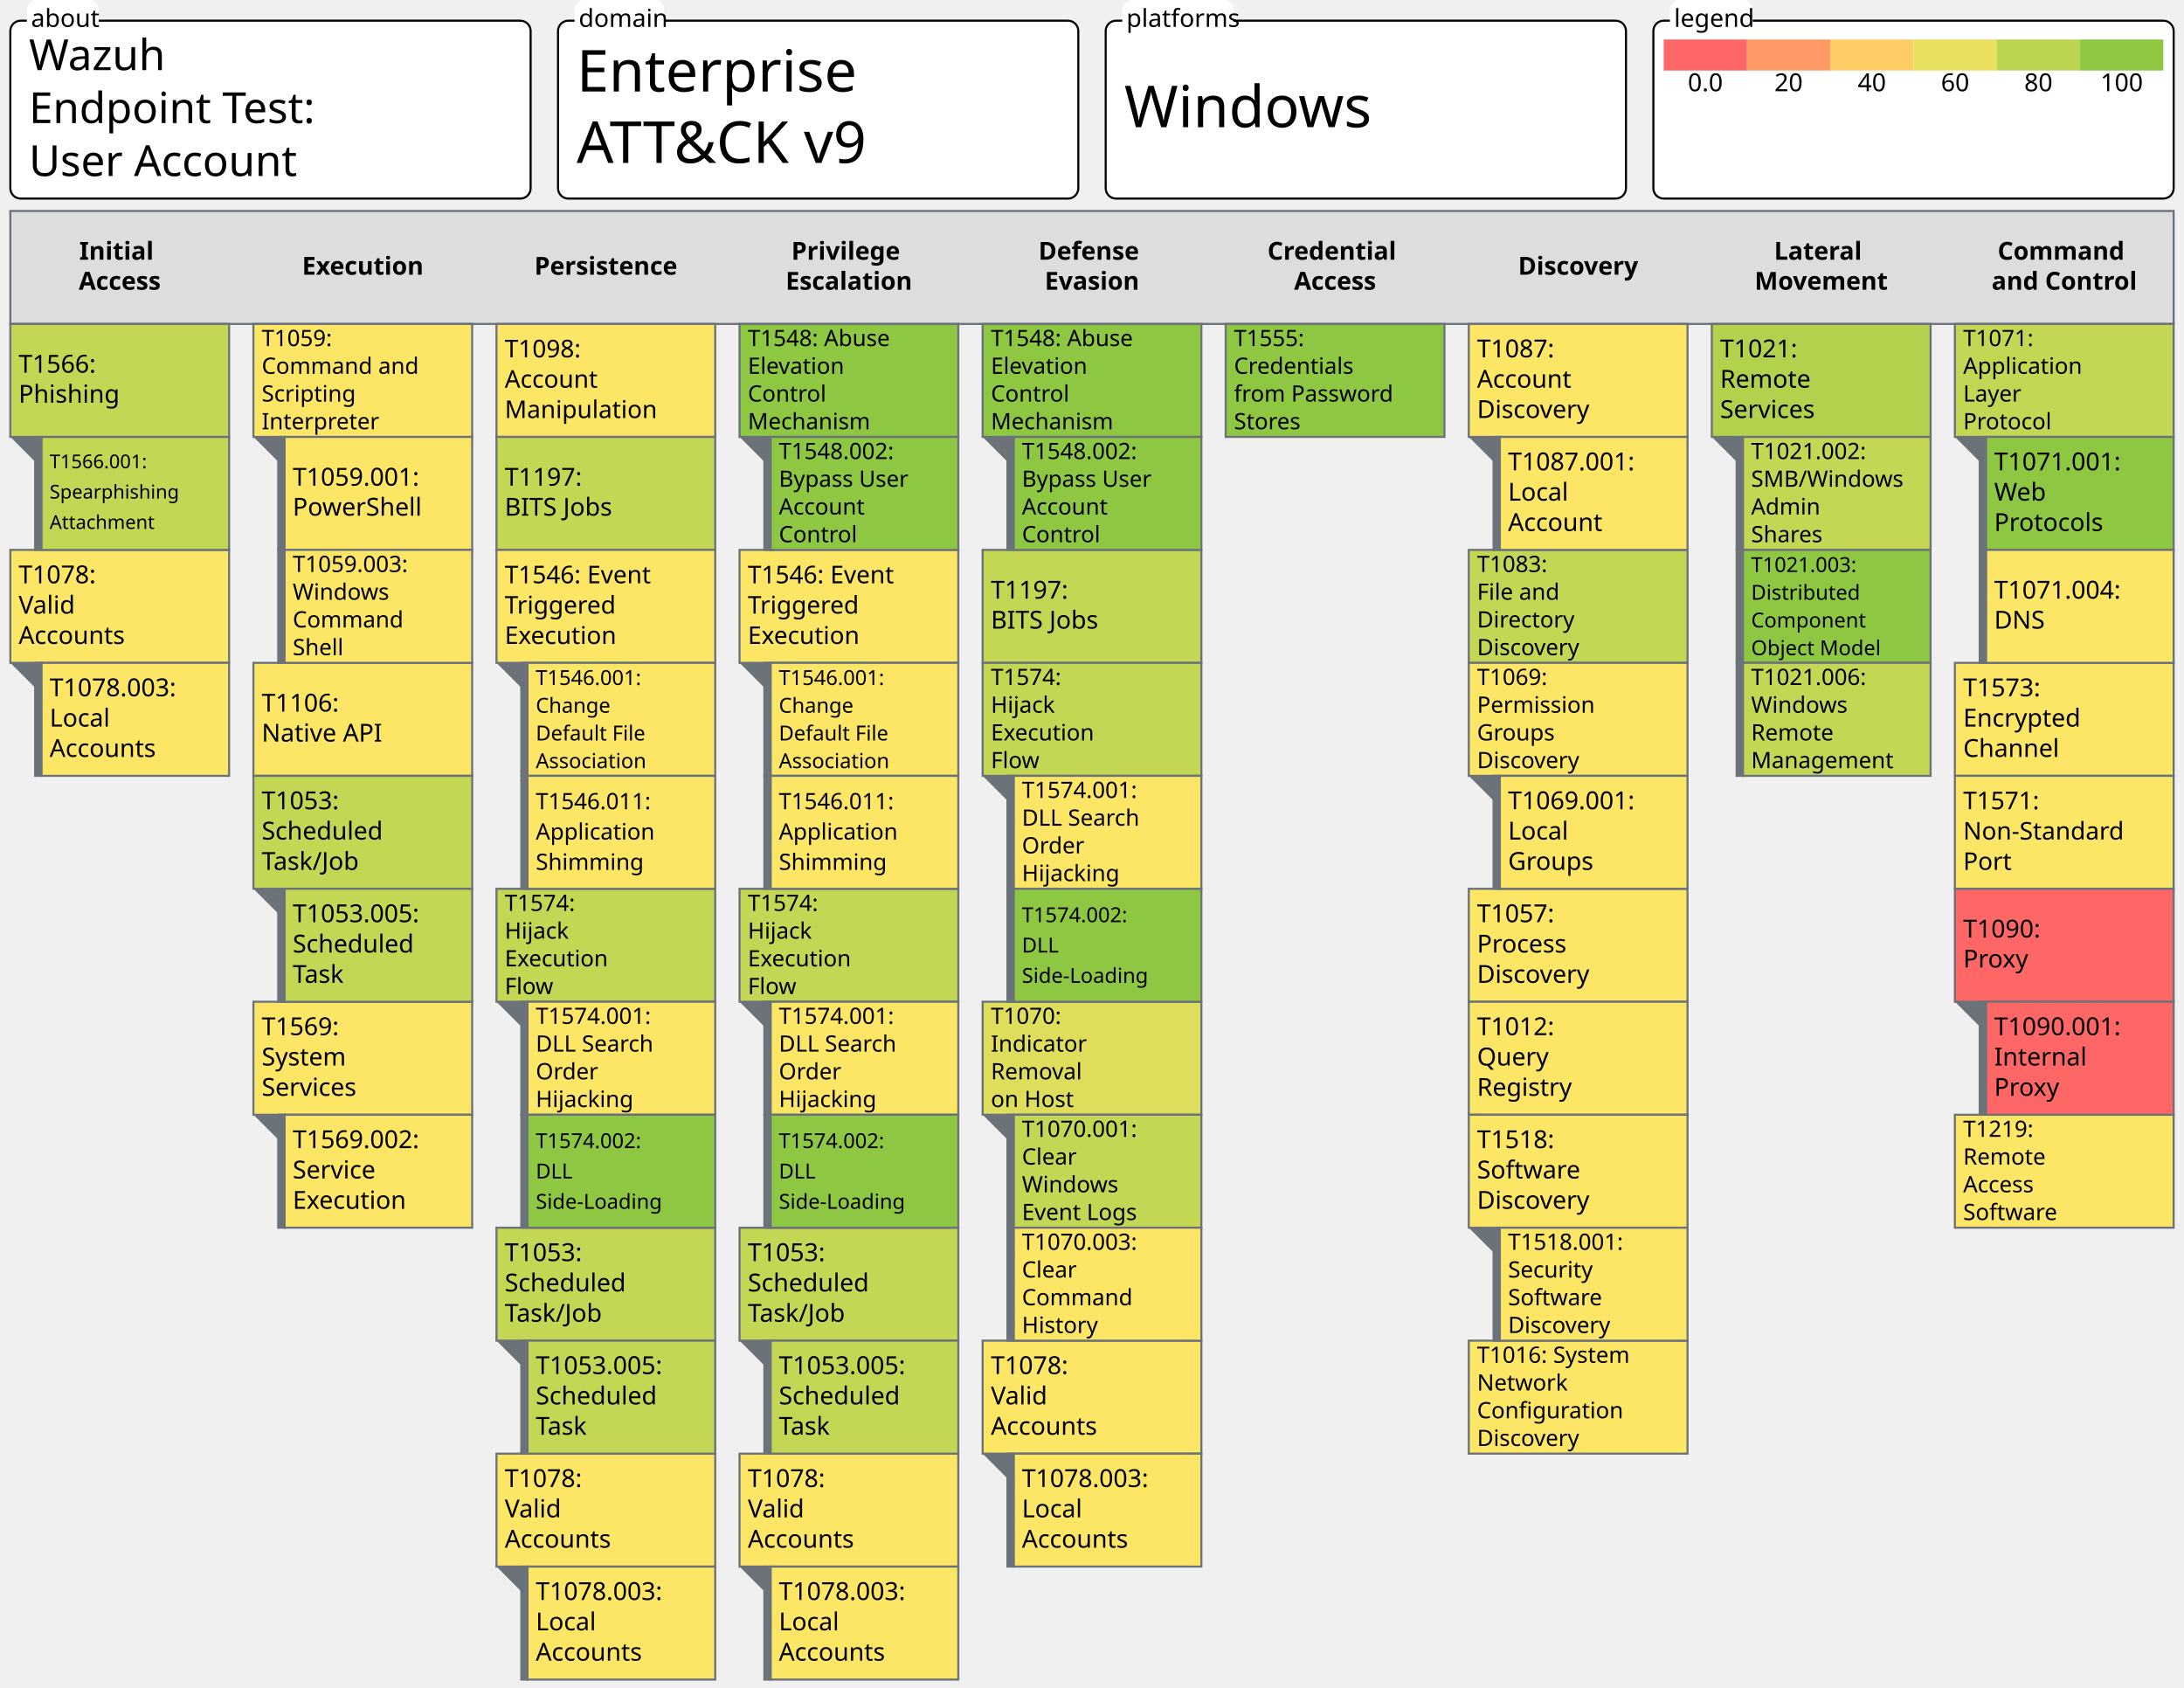
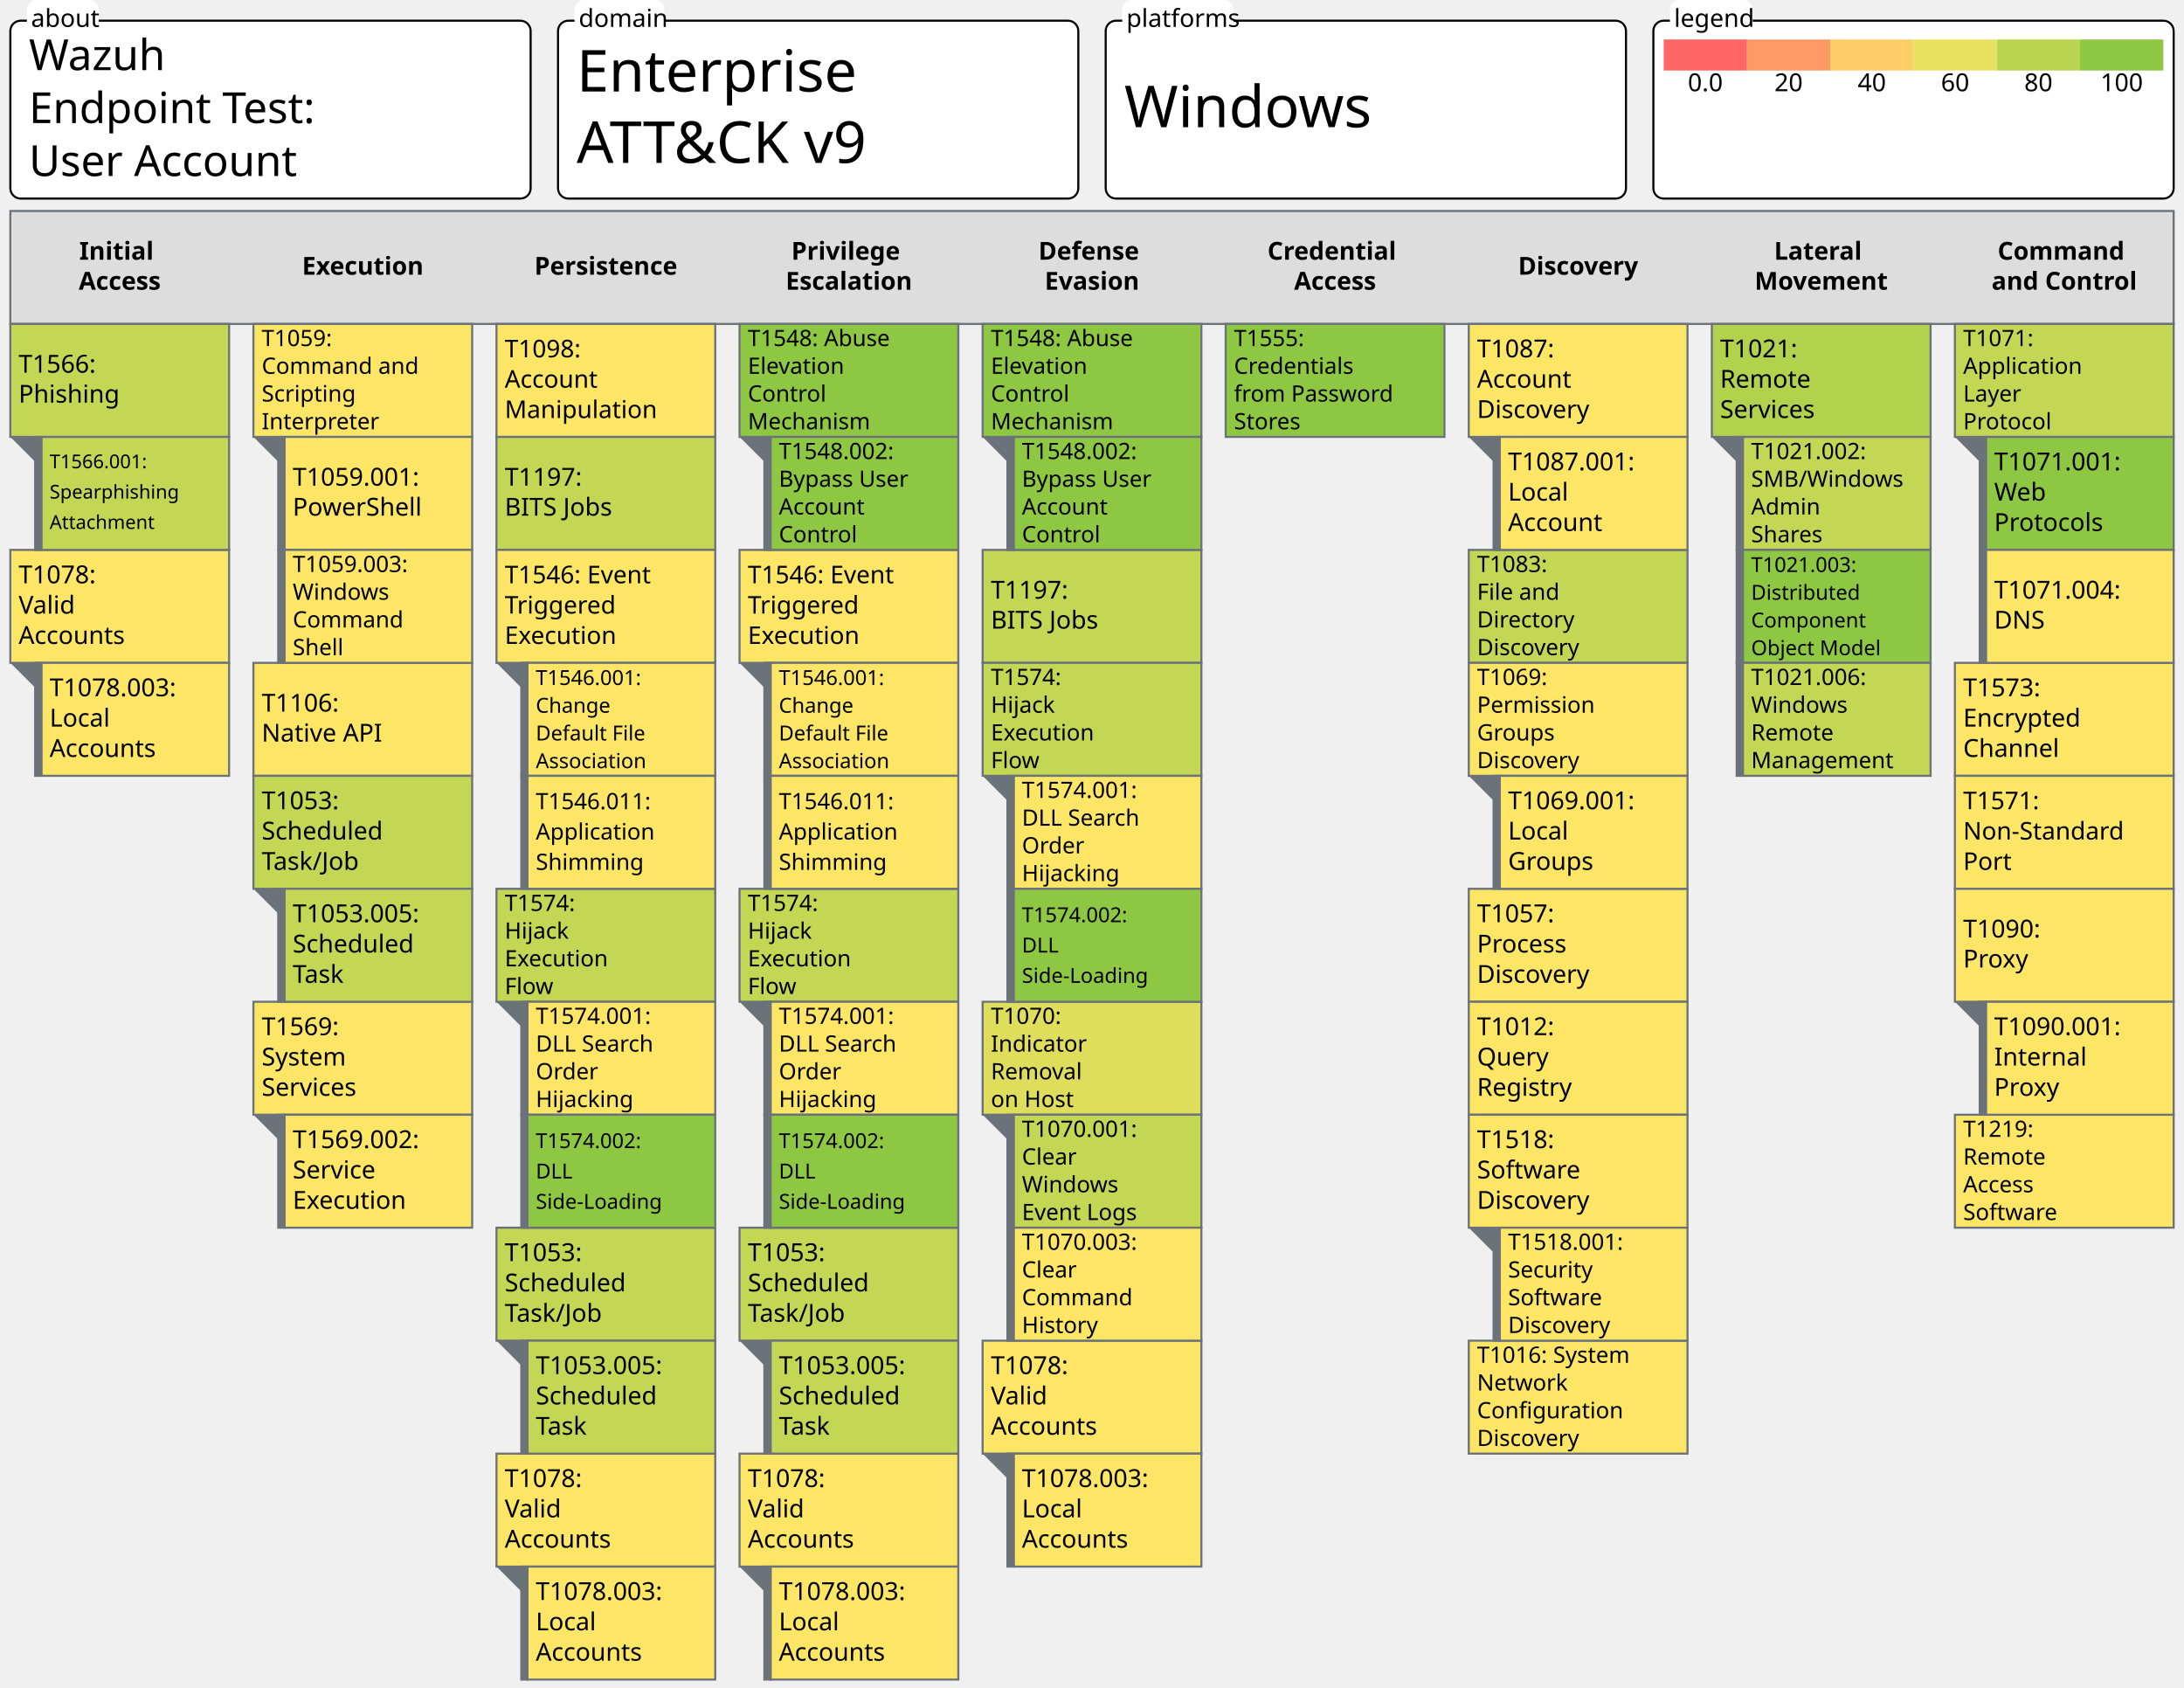
<svg xmlns="http://www.w3.org/2000/svg" width="1056" height="816" id="svgvm0">
  <g transform="translate(5,5)" style="font-family: sans-serif;">
    <g>
      <g transform="translate(0, 0)">
        <g transform="translate(0,5)">
          <rect class="header-box" width="251.57" height="86" stroke="black" fill="white" rx="5" />
          <rect class="label-cover" x="8" y="-10.203" width="34.703" height="17.609" fill="white" rx="5" />
          <text class="header-box-label" x="10" font-size="12" y="3">about</text>
          <g class="header-box-content" transform="translate(5, 0)">
            <g transform="translate(0, 4.095238)">
              <text font-size="20.749">
                <tspan x="4" y="19.802">Wazuh</tspan>
                <tspan x="4" y="45.405">Endpoint Test:</tspan>
                <tspan x="4" y="71.008">User Account</tspan>
              </text>
            </g>
          </g>
        </g>
      </g>
      <g transform="translate(264.8101, 0)">
        <g transform="translate(0,5)">
          <rect class="header-box" width="251.57" height="86" stroke="black" fill="white" rx="5" />
          <rect class="label-cover" x="8" y="-10.203" width="43.359" height="17.609" fill="white" rx="5" />
          <text class="header-box-label" x="10" font-size="12" y="3">domain</text>
          <g class="header-box-content" transform="translate(5, 0)">
            <g transform="translate(0, 4.095238)">
              <text font-size="28">
                <tspan x="4" y="30.155">Enterprise</tspan>
                <tspan x="4" y="64.655">ATT&amp;CK v9</tspan>
              </text>
            </g>
          </g>
        </g>
      </g>
      <g transform="translate(529.6203, 0)">
        <g transform="translate(0,5)">
          <rect class="header-box" width="251.57" height="86" stroke="black" fill="white" rx="5" />
          <rect class="label-cover" x="8" y="-10.203" width="53.75" height="17.609" fill="white" rx="5" />
          <text class="header-box-label" x="10" font-size="12" y="3">platforms</text>
          <g class="header-box-content" transform="translate(5, 0)">
            <g transform="translate(0, 4.095238)">
              <text font-size="28">
                <tspan x="4" y="47.405">Windows</tspan>
              </text>
            </g>
          </g>
        </g>
      </g>
      <g transform="translate(794.4304, 0)">
        <g transform="translate(0,5)">
          <rect class="header-box" width="251.57" height="86" stroke="black" fill="white" rx="5" />
          <rect class="label-cover" x="8" y="-10.203" width="40.047" height="17.609" fill="white" rx="5" />
          <text class="header-box-label" x="10" font-size="12" y="3">legend</text>
          <g class="header-box-content" transform="translate(5, 0)">
            <g transform="translate(0, 4.095238)">
              <g transform="translate(0, 5)">
                <g class="legendCells">
                  <g class="cell" transform="translate(0,0)">
                    <rect class="swatch" height="15" width="40.262" style="fill: rgb(255, 102, 102);" />
                    <text class="label" transform="translate(20.1308,&#10;          25)" style="text-anchor: middle;">0.0</text>
                  </g>
                  <g class="cell" transform="translate(40.2616,0)">
                    <rect class="swatch" height="15" width="40.262" style="fill: rgb(255, 154, 102);" />
                    <text class="label" transform="translate(20.1308,&#10;          25)" style="text-anchor: middle;">20</text>
                  </g>
                  <g class="cell" transform="translate(80.52321,0)">
                    <rect class="swatch" height="15" width="40.262" style="fill: rgb(255, 205, 102);" />
                    <text class="label" transform="translate(20.1308,&#10;          25)" style="text-anchor: middle;">40</text>
                  </g>
                  <g class="cell" transform="translate(120.7848,0)">
                    <rect class="swatch" height="15" width="40.262" style="fill: rgb(232, 225, 95);" />
                    <text class="label" transform="translate(20.1308,&#10;          25)" style="text-anchor: middle;">60</text>
                  </g>
                  <g class="cell" transform="translate(161.0464,0)">
                    <rect class="swatch" height="15" width="40.262" style="fill: rgb(187, 212, 81);" />
                    <text class="label" transform="translate(20.1308,&#10;          25)" style="text-anchor: middle;">80</text>
                  </g>
                  <g class="cell" transform="translate(201.308,0)">
                    <rect class="swatch" height="15" width="40.262" style="fill: rgb(142, 200, 67);" />
                    <text class="label" transform="translate(20.1308,&#10;          25)" style="text-anchor: middle;">100</text>
                  </g>
                </g>
              </g>
            </g>
          </g>
        </g>
      </g>
    </g>
    <g transform="translate(0,97)">
      <rect class="tactic-header-background" width="1046" height="54.615" fill="#dddddd" stroke="#6B7279" />
      <g>
        <g class="tactic initial-access" transform="translate(0, 0)">
          <g class="techniques">
            <g class="technique T1566" transform="translate(0, 54.61538)">
              <rect class="cell" height="54.615" width="105.775" fill="rgb(196, 215, 84)" stroke="#6B7279" />
              <polygon class="sidebar" transform="translate(0, 54.61538)" points="0,0 12,0 12,12" fill="#6B7279" visibility="visible" />
              <text font-size="12" fill="black">
                <tspan x="4" y="23.558">T1566:</tspan>
                <tspan x="4" y="38.058">Phishing</tspan>
              </text>
            </g>
            <g class="technique T1078" transform="translate(0, 163.8462)">
              <rect class="cell" height="54.615" width="105.775" fill="rgb(253, 230, 101)" stroke="#6B7279" />
              <polygon class="sidebar" transform="translate(0, 54.61538)" points="0,0 12,0 12,12" fill="#6B7279" visibility="visible" />
              <text font-size="12" fill="black">
                <tspan x="4" y="16.141">T1078:</tspan>
                <tspan x="4" y="30.808">Valid</tspan>
                <tspan x="4" y="45.474">Accounts</tspan>
              </text>
            </g>
          </g>
          <g class="subtechniques">
            <g class="subtechnique T1566.001" transform="translate(15, 109.2308)">
              <rect class="cell" height="54.615" width="90.775" fill="rgb(196, 215, 84)" stroke="#6B7279" />
              <rect class="cell" height="54.615" width="3" transform="translate(-3, 0)" fill="#6B7279" stroke="#6B7279" />
              <text font-size="9.233" fill="black">
                <tspan x="4" y="15.141">T1566.001:</tspan>
                <tspan x="4" y="29.808">Spearphishing</tspan>
                <tspan x="4" y="44.474">Attachment</tspan>
              </text>
            </g>
            <g class="subtechnique T1078.003" transform="translate(15, 218.4615)">
              <rect class="cell" height="54.615" width="90.775" fill="rgb(253, 230, 101)" stroke="#6B7279" />
              <rect class="cell" height="54.615" width="3" transform="translate(-3, 0)" fill="#6B7279" stroke="#6B7279" />
              <text font-size="12" fill="black">
                <tspan x="4" y="16.141">T1078.003:</tspan>
                <tspan x="4" y="30.808">Local</tspan>
                <tspan x="4" y="45.474">Accounts</tspan>
              </text>
            </g>
          </g>
          <g class="tactic-label">
            <text font-size="12" fill="black" font-weight="bold">
              <tspan text-anchor="middle" x="52.888" y="23.558">Initial</tspan>
              <tspan text-anchor="middle" x="52.888" y="38.058">Access</tspan>
            </text>
          </g>
        </g>
        <g class="tactic execution" transform="translate(117.5281, 0)">
          <g class="techniques">
            <g class="technique T1059" transform="translate(0, 54.61538)">
              <rect class="cell" height="54.615" width="105.775" fill="rgb(253, 230, 101)" stroke="#6B7279" />
              <polygon class="sidebar" transform="translate(0, 54.61538)" points="0,0 12,0 12,12" fill="#6B7279" visibility="visible" />
              <text font-size="10.923" fill="black">
                <tspan x="4" y="10.702">T1059:</tspan>
                <tspan x="4" y="24.106">Command and</tspan>
                <tspan x="4" y="37.51">Scripting</tspan>
                <tspan x="4" y="50.913">Interpreter</tspan>
              </text>
            </g>
            <g class="technique T1106" transform="translate(0, 218.4615)">
              <rect class="cell" height="54.615" width="105.775" fill="rgb(253, 230, 101)" stroke="#6B7279" />
              <polygon class="sidebar" transform="translate(0, 54.61538)" points="0,0 12,0 12,0" fill="#6B7279" visibility="hidden" />
              <text font-size="12" fill="black">
                <tspan x="4" y="23.558">T1106:</tspan>
                <tspan x="4" y="38.058">Native API</tspan>
              </text>
            </g>
            <g class="technique T1053" transform="translate(0, 273.0769)">
              <rect class="cell" height="54.615" width="105.775" fill="rgb(196, 215, 84)" stroke="#6B7279" />
              <polygon class="sidebar" transform="translate(0, 54.61538)" points="0,0 12,0 12,12" fill="#6B7279" visibility="visible" />
              <text font-size="12" fill="black">
                <tspan x="4" y="16.141">T1053:</tspan>
                <tspan x="4" y="30.808">Scheduled</tspan>
                <tspan x="4" y="45.474">Task/Job</tspan>
              </text>
            </g>
            <g class="technique T1569" transform="translate(0, 382.3077)">
              <rect class="cell" height="54.615" width="105.775" fill="rgb(253, 230, 101)" stroke="#6B7279" />
              <polygon class="sidebar" transform="translate(0, 54.61538)" points="0,0 12,0 12,12" fill="#6B7279" visibility="visible" />
              <text font-size="12" fill="black">
                <tspan x="4" y="16.141">T1569:</tspan>
                <tspan x="4" y="30.808">System</tspan>
                <tspan x="4" y="45.474">Services</tspan>
              </text>
            </g>
          </g>
          <g class="subtechniques">
            <g class="subtechnique T1059.001" transform="translate(15, 109.2308)">
              <rect class="cell" height="54.615" width="90.775" fill="rgb(253, 230, 101)" stroke="#6B7279" />
              <rect class="cell" height="54.615" width="3" transform="translate(-3, 0)" fill="#6B7279" stroke="#6B7279" />
              <text font-size="12" fill="black">
                <tspan x="4" y="23.558">T1059.001:</tspan>
                <tspan x="4" y="38.058">PowerShell</tspan>
              </text>
            </g>
            <g class="subtechnique T1059.003" transform="translate(15, 163.8462)">
              <rect class="cell" height="54.615" width="90.775" fill="rgb(253, 230, 101)" stroke="#6B7279" />
              <rect class="cell" height="54.615" width="3" transform="translate(-3, 0)" fill="#6B7279" stroke="#6B7279" />
              <text font-size="10.923" fill="black">
                <tspan x="4" y="10.702">T1059.003:</tspan>
                <tspan x="4" y="24.106">Windows</tspan>
                <tspan x="4" y="37.51">Command</tspan>
                <tspan x="4" y="50.913">Shell</tspan>
              </text>
            </g>
            <g class="subtechnique T1053.005" transform="translate(15, 327.6923)">
              <rect class="cell" height="54.615" width="90.775" fill="rgb(196, 215, 84)" stroke="#6B7279" />
              <rect class="cell" height="54.615" width="3" transform="translate(-3, 0)" fill="#6B7279" stroke="#6B7279" />
              <text font-size="12" fill="black">
                <tspan x="4" y="16.141">T1053.005:</tspan>
                <tspan x="4" y="30.808">Scheduled</tspan>
                <tspan x="4" y="45.474">Task</tspan>
              </text>
            </g>
            <g class="subtechnique T1569.002" transform="translate(15, 436.9231)">
              <rect class="cell" height="54.615" width="90.775" fill="rgb(253, 230, 101)" stroke="#6B7279" />
              <rect class="cell" height="54.615" width="3" transform="translate(-3, 0)" fill="#6B7279" stroke="#6B7279" />
              <text font-size="12" fill="black">
                <tspan x="4" y="16.141">T1569.002:</tspan>
                <tspan x="4" y="30.808">Service</tspan>
                <tspan x="4" y="45.474">Execution</tspan>
              </text>
            </g>
          </g>
          <g class="tactic-label">
            <text font-size="12" fill="black" font-weight="bold">
              <tspan text-anchor="middle" x="52.888" y="30.808">Execution</tspan>
            </text>
          </g>
        </g>
        <g class="tactic persistence" transform="translate(235.0562, 0)">
          <g class="techniques">
            <g class="technique T1098" transform="translate(0, 54.61538)">
              <rect class="cell" height="54.615" width="105.775" fill="rgb(253, 230, 101)" stroke="#6B7279" />
              <polygon class="sidebar" transform="translate(0, 54.61538)" points="0,0 12,0 12,0" fill="#6B7279" visibility="visible" />
              <text font-size="11.815" fill="black">
                <tspan x="4" y="16.141">T1098:</tspan>
                <tspan x="4" y="30.808">Account</tspan>
                <tspan x="4" y="45.474">Manipulation</tspan>
              </text>
            </g>
            <g class="technique T1197" transform="translate(0, 109.2308)">
              <rect class="cell" height="54.615" width="105.775" fill="rgb(196, 215, 84)" stroke="#6B7279" />
              <polygon class="sidebar" transform="translate(0, 54.61538)" points="0,0 12,0 12,0" fill="#6B7279" visibility="hidden" />
              <text font-size="12" fill="black">
                <tspan x="4" y="23.558">T1197:</tspan>
                <tspan x="4" y="38.058">BITS Jobs</tspan>
              </text>
            </g>
            <g class="technique T1546" transform="translate(0, 163.8462)">
              <rect class="cell" height="54.615" width="105.775" fill="rgb(253, 230, 101)" stroke="#6B7279" />
              <polygon class="sidebar" transform="translate(0, 54.61538)" points="0,0 12,0 12,12" fill="#6B7279" visibility="visible" />
              <text font-size="11.815" fill="black">
                <tspan x="4" y="16.141">T1546: Event</tspan>
                <tspan x="4" y="30.808">Triggered</tspan>
                <tspan x="4" y="45.474">Execution</tspan>
              </text>
            </g>
            <g class="technique T1574" transform="translate(0, 327.6923)">
              <rect class="cell" height="54.615" width="105.775" fill="rgb(196, 215, 84)" stroke="#6B7279" />
              <polygon class="sidebar" transform="translate(0, 54.61538)" points="0,0 12,0 12,12" fill="#6B7279" visibility="visible" />
              <text font-size="10.923" fill="black">
                <tspan x="4" y="10.702">T1574:</tspan>
                <tspan x="4" y="24.106">Hijack</tspan>
                <tspan x="4" y="37.51">Execution</tspan>
                <tspan x="4" y="50.913">Flow</tspan>
              </text>
            </g>
            <g class="technique T1053" transform="translate(0, 491.5385)">
              <rect class="cell" height="54.615" width="105.775" fill="rgb(196, 215, 84)" stroke="#6B7279" />
              <polygon class="sidebar" transform="translate(0, 54.61538)" points="0,0 12,0 12,12" fill="#6B7279" visibility="visible" />
              <text font-size="12" fill="black">
                <tspan x="4" y="16.141">T1053:</tspan>
                <tspan x="4" y="30.808">Scheduled</tspan>
                <tspan x="4" y="45.474">Task/Job</tspan>
              </text>
            </g>
            <g class="technique T1078" transform="translate(0, 600.7692)">
              <rect class="cell" height="54.615" width="105.775" fill="rgb(253, 230, 101)" stroke="#6B7279" />
              <polygon class="sidebar" transform="translate(0, 54.61538)" points="0,0 12,0 12,12" fill="#6B7279" visibility="visible" />
              <text font-size="12" fill="black">
                <tspan x="4" y="16.141">T1078:</tspan>
                <tspan x="4" y="30.808">Valid</tspan>
                <tspan x="4" y="45.474">Accounts</tspan>
              </text>
            </g>
          </g>
          <g class="subtechniques">
            <g class="subtechnique T1546.001" transform="translate(15, 218.4615)">
              <rect class="cell" height="54.615" width="90.775" fill="rgb(253, 230, 101)" stroke="#6B7279" />
              <rect class="cell" height="54.615" width="3" transform="translate(-3, 0)" fill="#6B7279" stroke="#6B7279" />
              <text font-size="10.002" fill="black">
                <tspan x="4" y="10.702">T1546.001:</tspan>
                <tspan x="4" y="24.106">Change</tspan>
                <tspan x="4" y="37.51">Default File</tspan>
                <tspan x="4" y="50.913">Association</tspan>
              </text>
            </g>
            <g class="subtechnique T1546.011" transform="translate(15, 273.0769)">
              <rect class="cell" height="54.615" width="90.775" fill="rgb(253, 230, 101)" stroke="#6B7279" />
              <rect class="cell" height="54.615" width="3" transform="translate(-3, 0)" fill="#6B7279" stroke="#6B7279" />
              <text font-size="10.911" fill="black">
                <tspan x="4" y="16.141">T1546.011:</tspan>
                <tspan x="4" y="30.808">Application</tspan>
                <tspan x="4" y="45.474">Shimming</tspan>
              </text>
            </g>
            <g class="subtechnique T1574.001" transform="translate(15, 382.3077)">
              <rect class="cell" height="54.615" width="90.775" fill="rgb(253, 230, 101)" stroke="#6B7279" />
              <rect class="cell" height="54.615" width="3" transform="translate(-3, 0)" fill="#6B7279" stroke="#6B7279" />
              <text font-size="10.923" fill="black">
                <tspan x="4" y="10.702">T1574.001:</tspan>
                <tspan x="4" y="24.106">DLL Search</tspan>
                <tspan x="4" y="37.51">Order</tspan>
                <tspan x="4" y="50.913">Hijacking</tspan>
              </text>
            </g>
            <g class="subtechnique T1574.002" transform="translate(15, 436.9231)">
              <rect class="cell" height="54.615" width="90.775" fill="#8ec843" stroke="#6B7279" />
              <rect class="cell" height="54.615" width="3" transform="translate(-3, 0)" fill="#6B7279" stroke="#6B7279" />
              <text font-size="10.002" fill="black">
                <tspan x="4" y="16.141">T1574.002:</tspan>
                <tspan x="4" y="30.808">DLL</tspan>
                <tspan x="4" y="45.474">Side-Loading</tspan>
              </text>
            </g>
            <g class="subtechnique T1053.005" transform="translate(15, 546.1538)">
              <rect class="cell" height="54.615" width="90.775" fill="rgb(196, 215, 84)" stroke="#6B7279" />
              <rect class="cell" height="54.615" width="3" transform="translate(-3, 0)" fill="#6B7279" stroke="#6B7279" />
              <text font-size="12" fill="black">
                <tspan x="4" y="16.141">T1053.005:</tspan>
                <tspan x="4" y="30.808">Scheduled</tspan>
                <tspan x="4" y="45.474">Task</tspan>
              </text>
            </g>
            <g class="subtechnique T1078.003" transform="translate(15, 655.3846)">
              <rect class="cell" height="54.615" width="90.775" fill="rgb(253, 230, 101)" stroke="#6B7279" />
              <rect class="cell" height="54.615" width="3" transform="translate(-3, 0)" fill="#6B7279" stroke="#6B7279" />
              <text font-size="12" fill="black">
                <tspan x="4" y="16.141">T1078.003:</tspan>
                <tspan x="4" y="30.808">Local</tspan>
                <tspan x="4" y="45.474">Accounts</tspan>
              </text>
            </g>
          </g>
          <g class="tactic-label">
            <text font-size="12" fill="black" font-weight="bold">
              <tspan text-anchor="middle" x="52.888" y="30.808">Persistence</tspan>
            </text>
          </g>
        </g>
        <g class="tactic privilege-escalation" transform="translate(352.5843, 0)">
          <g class="techniques">
            <g class="technique T1548" transform="translate(0, 54.61538)">
              <rect class="cell" height="54.615" width="105.775" fill="#8ec843" stroke="#6B7279" />
              <polygon class="sidebar" transform="translate(0, 54.61538)" points="0,0 12,0 12,12" fill="#6B7279" visibility="visible" />
              <text font-size="10.923" fill="black">
                <tspan x="4" y="10.702">T1548: Abuse</tspan>
                <tspan x="4" y="24.106">Elevation</tspan>
                <tspan x="4" y="37.51">Control</tspan>
                <tspan x="4" y="50.913">Mechanism</tspan>
              </text>
            </g>
            <g class="technique T1546" transform="translate(0, 163.8462)">
              <rect class="cell" height="54.615" width="105.775" fill="rgb(253, 230, 101)" stroke="#6B7279" />
              <polygon class="sidebar" transform="translate(0, 54.61538)" points="0,0 12,0 12,12" fill="#6B7279" visibility="visible" />
              <text font-size="11.815" fill="black">
                <tspan x="4" y="16.141">T1546: Event</tspan>
                <tspan x="4" y="30.808">Triggered</tspan>
                <tspan x="4" y="45.474">Execution</tspan>
              </text>
            </g>
            <g class="technique T1574" transform="translate(0, 327.6923)">
              <rect class="cell" height="54.615" width="105.775" fill="rgb(196, 215, 84)" stroke="#6B7279" />
              <polygon class="sidebar" transform="translate(0, 54.61538)" points="0,0 12,0 12,12" fill="#6B7279" visibility="visible" />
              <text font-size="10.923" fill="black">
                <tspan x="4" y="10.702">T1574:</tspan>
                <tspan x="4" y="24.106">Hijack</tspan>
                <tspan x="4" y="37.51">Execution</tspan>
                <tspan x="4" y="50.913">Flow</tspan>
              </text>
            </g>
            <g class="technique T1053" transform="translate(0, 491.5385)">
              <rect class="cell" height="54.615" width="105.775" fill="rgb(196, 215, 84)" stroke="#6B7279" />
              <polygon class="sidebar" transform="translate(0, 54.61538)" points="0,0 12,0 12,12" fill="#6B7279" visibility="visible" />
              <text font-size="12" fill="black">
                <tspan x="4" y="16.141">T1053:</tspan>
                <tspan x="4" y="30.808">Scheduled</tspan>
                <tspan x="4" y="45.474">Task/Job</tspan>
              </text>
            </g>
            <g class="technique T1078" transform="translate(0, 600.7692)">
              <rect class="cell" height="54.615" width="105.775" fill="rgb(253, 230, 101)" stroke="#6B7279" />
              <polygon class="sidebar" transform="translate(0, 54.61538)" points="0,0 12,0 12,12" fill="#6B7279" visibility="visible" />
              <text font-size="12" fill="black">
                <tspan x="4" y="16.141">T1078:</tspan>
                <tspan x="4" y="30.808">Valid</tspan>
                <tspan x="4" y="45.474">Accounts</tspan>
              </text>
            </g>
          </g>
          <g class="subtechniques">
            <g class="subtechnique T1548.002" transform="translate(15, 109.2308)">
              <rect class="cell" height="54.615" width="90.775" fill="#8ec843" stroke="#6B7279" />
              <rect class="cell" height="54.615" width="3" transform="translate(-3, 0)" fill="#6B7279" stroke="#6B7279" />
              <text font-size="10.911" fill="black">
                <tspan x="4" y="10.702">T1548.002:</tspan>
                <tspan x="4" y="24.106">Bypass User</tspan>
                <tspan x="4" y="37.51">Account</tspan>
                <tspan x="4" y="50.913">Control</tspan>
              </text>
            </g>
            <g class="subtechnique T1546.001" transform="translate(15, 218.4615)">
              <rect class="cell" height="54.615" width="90.775" fill="rgb(253, 230, 101)" stroke="#6B7279" />
              <rect class="cell" height="54.615" width="3" transform="translate(-3, 0)" fill="#6B7279" stroke="#6B7279" />
              <text font-size="10.002" fill="black">
                <tspan x="4" y="10.702">T1546.001:</tspan>
                <tspan x="4" y="24.106">Change</tspan>
                <tspan x="4" y="37.51">Default File</tspan>
                <tspan x="4" y="50.913">Association</tspan>
              </text>
            </g>
            <g class="subtechnique T1546.011" transform="translate(15, 273.0769)">
              <rect class="cell" height="54.615" width="90.775" fill="rgb(253, 230, 101)" stroke="#6B7279" />
              <rect class="cell" height="54.615" width="3" transform="translate(-3, 0)" fill="#6B7279" stroke="#6B7279" />
              <text font-size="10.911" fill="black">
                <tspan x="4" y="16.141">T1546.011:</tspan>
                <tspan x="4" y="30.808">Application</tspan>
                <tspan x="4" y="45.474">Shimming</tspan>
              </text>
            </g>
            <g class="subtechnique T1574.001" transform="translate(15, 382.3077)">
              <rect class="cell" height="54.615" width="90.775" fill="rgb(253, 230, 101)" stroke="#6B7279" />
              <rect class="cell" height="54.615" width="3" transform="translate(-3, 0)" fill="#6B7279" stroke="#6B7279" />
              <text font-size="10.923" fill="black">
                <tspan x="4" y="10.702">T1574.001:</tspan>
                <tspan x="4" y="24.106">DLL Search</tspan>
                <tspan x="4" y="37.51">Order</tspan>
                <tspan x="4" y="50.913">Hijacking</tspan>
              </text>
            </g>
            <g class="subtechnique T1574.002" transform="translate(15, 436.9231)">
              <rect class="cell" height="54.615" width="90.775" fill="#8ec843" stroke="#6B7279" />
              <rect class="cell" height="54.615" width="3" transform="translate(-3, 0)" fill="#6B7279" stroke="#6B7279" />
              <text font-size="10.002" fill="black">
                <tspan x="4" y="16.141">T1574.002:</tspan>
                <tspan x="4" y="30.808">DLL</tspan>
                <tspan x="4" y="45.474">Side-Loading</tspan>
              </text>
            </g>
            <g class="subtechnique T1053.005" transform="translate(15, 546.1538)">
              <rect class="cell" height="54.615" width="90.775" fill="rgb(196, 215, 84)" stroke="#6B7279" />
              <rect class="cell" height="54.615" width="3" transform="translate(-3, 0)" fill="#6B7279" stroke="#6B7279" />
              <text font-size="12" fill="black">
                <tspan x="4" y="16.141">T1053.005:</tspan>
                <tspan x="4" y="30.808">Scheduled</tspan>
                <tspan x="4" y="45.474">Task</tspan>
              </text>
            </g>
            <g class="subtechnique T1078.003" transform="translate(15, 655.3846)">
              <rect class="cell" height="54.615" width="90.775" fill="rgb(253, 230, 101)" stroke="#6B7279" />
              <rect class="cell" height="54.615" width="3" transform="translate(-3, 0)" fill="#6B7279" stroke="#6B7279" />
              <text font-size="12" fill="black">
                <tspan x="4" y="16.141">T1078.003:</tspan>
                <tspan x="4" y="30.808">Local</tspan>
                <tspan x="4" y="45.474">Accounts</tspan>
              </text>
            </g>
          </g>
          <g class="tactic-label">
            <text font-size="12" fill="black" font-weight="bold">
              <tspan text-anchor="middle" x="52.888" y="23.558">Privilege</tspan>
              <tspan text-anchor="middle" x="52.888" y="38.058">Escalation</tspan>
            </text>
          </g>
        </g>
        <g class="tactic defense-evasion" transform="translate(470.1124, 0)">
          <g class="techniques">
            <g class="technique T1548" transform="translate(0, 54.61538)">
              <rect class="cell" height="54.615" width="105.775" fill="#8ec843" stroke="#6B7279" />
              <polygon class="sidebar" transform="translate(0, 54.61538)" points="0,0 12,0 12,12" fill="#6B7279" visibility="visible" />
              <text font-size="10.923" fill="black">
                <tspan x="4" y="10.702">T1548: Abuse</tspan>
                <tspan x="4" y="24.106">Elevation</tspan>
                <tspan x="4" y="37.51">Control</tspan>
                <tspan x="4" y="50.913">Mechanism</tspan>
              </text>
            </g>
            <g class="technique T1197" transform="translate(0, 163.8462)">
              <rect class="cell" height="54.615" width="105.775" fill="rgb(196, 215, 84)" stroke="#6B7279" />
              <polygon class="sidebar" transform="translate(0, 54.61538)" points="0,0 12,0 12,0" fill="#6B7279" visibility="hidden" />
              <text font-size="12" fill="black">
                <tspan x="4" y="23.558">T1197:</tspan>
                <tspan x="4" y="38.058">BITS Jobs</tspan>
              </text>
            </g>
            <g class="technique T1574" transform="translate(0, 218.4615)">
              <rect class="cell" height="54.615" width="105.775" fill="rgb(196, 215, 84)" stroke="#6B7279" />
              <polygon class="sidebar" transform="translate(0, 54.61538)" points="0,0 12,0 12,12" fill="#6B7279" visibility="visible" />
              <text font-size="10.923" fill="black">
                <tspan x="4" y="10.702">T1574:</tspan>
                <tspan x="4" y="24.106">Hijack</tspan>
                <tspan x="4" y="37.51">Execution</tspan>
                <tspan x="4" y="50.913">Flow</tspan>
              </text>
            </g>
            <g class="technique T1070" transform="translate(0, 382.3077)">
              <rect class="cell" height="54.615" width="105.775" fill="rgb(223, 222, 92)" stroke="#6B7279" />
              <polygon class="sidebar" transform="translate(0, 54.61538)" points="0,0 12,0 12,12" fill="#6B7279" visibility="visible" />
              <text font-size="10.923" fill="black">
                <tspan x="4" y="10.702">T1070:</tspan>
                <tspan x="4" y="24.106">Indicator</tspan>
                <tspan x="4" y="37.51">Removal</tspan>
                <tspan x="4" y="50.913">on Host</tspan>
              </text>
            </g>
            <g class="technique T1078" transform="translate(0, 546.1538)">
              <rect class="cell" height="54.615" width="105.775" fill="rgb(253, 230, 101)" stroke="#6B7279" />
              <polygon class="sidebar" transform="translate(0, 54.61538)" points="0,0 12,0 12,12" fill="#6B7279" visibility="visible" />
              <text font-size="12" fill="black">
                <tspan x="4" y="16.141">T1078:</tspan>
                <tspan x="4" y="30.808">Valid</tspan>
                <tspan x="4" y="45.474">Accounts</tspan>
              </text>
            </g>
          </g>
          <g class="subtechniques">
            <g class="subtechnique T1548.002" transform="translate(15, 109.2308)">
              <rect class="cell" height="54.615" width="90.775" fill="#8ec843" stroke="#6B7279" />
              <rect class="cell" height="54.615" width="3" transform="translate(-3, 0)" fill="#6B7279" stroke="#6B7279" />
              <text font-size="10.911" fill="black">
                <tspan x="4" y="10.702">T1548.002:</tspan>
                <tspan x="4" y="24.106">Bypass User</tspan>
                <tspan x="4" y="37.51">Account</tspan>
                <tspan x="4" y="50.913">Control</tspan>
              </text>
            </g>
            <g class="subtechnique T1574.001" transform="translate(15, 273.0769)">
              <rect class="cell" height="54.615" width="90.775" fill="rgb(253, 230, 101)" stroke="#6B7279" />
              <rect class="cell" height="54.615" width="3" transform="translate(-3, 0)" fill="#6B7279" stroke="#6B7279" />
              <text font-size="10.923" fill="black">
                <tspan x="4" y="10.702">T1574.001:</tspan>
                <tspan x="4" y="24.106">DLL Search</tspan>
                <tspan x="4" y="37.51">Order</tspan>
                <tspan x="4" y="50.913">Hijacking</tspan>
              </text>
            </g>
            <g class="subtechnique T1574.002" transform="translate(15, 327.6923)">
              <rect class="cell" height="54.615" width="90.775" fill="#8ec843" stroke="#6B7279" />
              <rect class="cell" height="54.615" width="3" transform="translate(-3, 0)" fill="#6B7279" stroke="#6B7279" />
              <text font-size="10.002" fill="black">
                <tspan x="4" y="16.141">T1574.002:</tspan>
                <tspan x="4" y="30.808">DLL</tspan>
                <tspan x="4" y="45.474">Side-Loading</tspan>
              </text>
            </g>
            <g class="subtechnique T1070.001" transform="translate(15, 436.9231)">
              <rect class="cell" height="54.615" width="90.775" fill="rgb(196, 215, 84)" stroke="#6B7279" />
              <rect class="cell" height="54.615" width="3" transform="translate(-3, 0)" fill="#6B7279" stroke="#6B7279" />
              <text font-size="10.923" fill="black">
                <tspan x="4" y="10.702">T1070.001:</tspan>
                <tspan x="4" y="24.106">Clear</tspan>
                <tspan x="4" y="37.51">Windows</tspan>
                <tspan x="4" y="50.913">Event Logs</tspan>
              </text>
            </g>
            <g class="subtechnique T1070.003" transform="translate(15, 491.5385)">
              <rect class="cell" height="54.615" width="90.775" fill="rgb(253, 230, 101)" stroke="#6B7279" />
              <rect class="cell" height="54.615" width="3" transform="translate(-3, 0)" fill="#6B7279" stroke="#6B7279" />
              <text font-size="10.923" fill="black">
                <tspan x="4" y="10.702">T1070.003:</tspan>
                <tspan x="4" y="24.106">Clear</tspan>
                <tspan x="4" y="37.51">Command</tspan>
                <tspan x="4" y="50.913">History</tspan>
              </text>
            </g>
            <g class="subtechnique T1078.003" transform="translate(15, 600.7692)">
              <rect class="cell" height="54.615" width="90.775" fill="rgb(253, 230, 101)" stroke="#6B7279" />
              <rect class="cell" height="54.615" width="3" transform="translate(-3, 0)" fill="#6B7279" stroke="#6B7279" />
              <text font-size="12" fill="black">
                <tspan x="4" y="16.141">T1078.003:</tspan>
                <tspan x="4" y="30.808">Local</tspan>
                <tspan x="4" y="45.474">Accounts</tspan>
              </text>
            </g>
          </g>
          <g class="tactic-label">
            <text font-size="12" fill="black" font-weight="bold">
              <tspan text-anchor="middle" x="52.888" y="23.558">Defense</tspan>
              <tspan text-anchor="middle" x="52.888" y="38.058">Evasion</tspan>
            </text>
          </g>
        </g>
        <g class="tactic credential-access" transform="translate(587.6404, 0)">
          <g class="techniques">
            <g class="technique T1555" transform="translate(0, 54.61538)">
              <rect class="cell" height="54.615" width="105.775" fill="#8ec843" stroke="#6B7279" />
              <polygon class="sidebar" transform="translate(0, 54.61538)" points="0,0 12,0 12,0" fill="#6B7279" visibility="visible" />
              <text font-size="10.906" fill="black">
                <tspan x="4" y="10.702">T1555:</tspan>
                <tspan x="4" y="24.106">Credentials</tspan>
                <tspan x="4" y="37.51">from Password</tspan>
                <tspan x="4" y="50.913">Stores</tspan>
              </text>
            </g>
          </g>
          <g class="subtechniques" />
          <g class="tactic-label">
            <text font-size="12" fill="black" font-weight="bold">
              <tspan text-anchor="middle" x="52.888" y="23.558">Credential</tspan>
              <tspan text-anchor="middle" x="52.888" y="38.058">Access</tspan>
            </text>
          </g>
        </g>
        <g class="tactic discovery" transform="translate(705.1685, 0)">
          <g class="techniques">
            <g class="technique T1087" transform="translate(0, 54.61538)">
              <rect class="cell" height="54.615" width="105.775" fill="rgb(253, 230, 101)" stroke="#6B7279" />
              <polygon class="sidebar" transform="translate(0, 54.61538)" points="0,0 12,0 12,12" fill="#6B7279" visibility="visible" />
              <text font-size="12" fill="black">
                <tspan x="4" y="16.141">T1087:</tspan>
                <tspan x="4" y="30.808">Account</tspan>
                <tspan x="4" y="45.474">Discovery</tspan>
              </text>
            </g>
            <g class="technique T1083" transform="translate(0, 163.8462)">
              <rect class="cell" height="54.615" width="105.775" fill="rgb(196, 215, 84)" stroke="#6B7279" />
              <polygon class="sidebar" transform="translate(0, 54.61538)" points="0,0 12,0 12,0" fill="#6B7279" visibility="hidden" />
              <text font-size="10.923" fill="black">
                <tspan x="4" y="10.702">T1083:</tspan>
                <tspan x="4" y="24.106">File and</tspan>
                <tspan x="4" y="37.51">Directory</tspan>
                <tspan x="4" y="50.913">Discovery</tspan>
              </text>
            </g>
            <g class="technique T1069" transform="translate(0, 218.4615)">
              <rect class="cell" height="54.615" width="105.775" fill="rgb(253, 230, 101)" stroke="#6B7279" />
              <polygon class="sidebar" transform="translate(0, 54.61538)" points="0,0 12,0 12,12" fill="#6B7279" visibility="visible" />
              <text font-size="10.923" fill="black">
                <tspan x="4" y="10.702">T1069:</tspan>
                <tspan x="4" y="24.106">Permission</tspan>
                <tspan x="4" y="37.51">Groups</tspan>
                <tspan x="4" y="50.913">Discovery</tspan>
              </text>
            </g>
            <g class="technique T1057" transform="translate(0, 327.6923)">
              <rect class="cell" height="54.615" width="105.775" fill="rgb(253, 230, 101)" stroke="#6B7279" />
              <polygon class="sidebar" transform="translate(0, 54.61538)" points="0,0 12,0 12,0" fill="#6B7279" visibility="hidden" />
              <text font-size="12" fill="black">
                <tspan x="4" y="16.141">T1057:</tspan>
                <tspan x="4" y="30.808">Process</tspan>
                <tspan x="4" y="45.474">Discovery</tspan>
              </text>
            </g>
            <g class="technique T1012" transform="translate(0, 382.3077)">
              <rect class="cell" height="54.615" width="105.775" fill="rgb(253, 230, 101)" stroke="#6B7279" />
              <polygon class="sidebar" transform="translate(0, 54.61538)" points="0,0 12,0 12,0" fill="#6B7279" visibility="hidden" />
              <text font-size="12" fill="black">
                <tspan x="4" y="16.141">T1012:</tspan>
                <tspan x="4" y="30.808">Query</tspan>
                <tspan x="4" y="45.474">Registry</tspan>
              </text>
            </g>
            <g class="technique T1518" transform="translate(0, 436.9231)">
              <rect class="cell" height="54.615" width="105.775" fill="rgb(253, 230, 101)" stroke="#6B7279" />
              <polygon class="sidebar" transform="translate(0, 54.61538)" points="0,0 12,0 12,12" fill="#6B7279" visibility="visible" />
              <text font-size="12" fill="black">
                <tspan x="4" y="16.141">T1518:</tspan>
                <tspan x="4" y="30.808">Software</tspan>
                <tspan x="4" y="45.474">Discovery</tspan>
              </text>
            </g>
            <g class="technique T1016" transform="translate(0, 546.1538)">
              <rect class="cell" height="54.615" width="105.775" fill="rgb(253, 230, 101)" stroke="#6B7279" />
              <polygon class="sidebar" transform="translate(0, 54.61538)" points="0,0 12,0 12,12" fill="#6B7279" visibility="hidden" />
              <text font-size="10.906" fill="black">
                <tspan x="4" y="10.702">T1016: System</tspan>
                <tspan x="4" y="24.106">Network</tspan>
                <tspan x="4" y="37.51">Configuration</tspan>
                <tspan x="4" y="50.913">Discovery</tspan>
              </text>
            </g>
          </g>
          <g class="subtechniques">
            <g class="subtechnique T1087.001" transform="translate(15, 109.2308)">
              <rect class="cell" height="54.615" width="90.775" fill="rgb(253, 230, 101)" stroke="#6B7279" />
              <rect class="cell" height="54.615" width="3" transform="translate(-3, 0)" fill="#6B7279" stroke="#6B7279" />
              <text font-size="12" fill="black">
                <tspan x="4" y="16.141">T1087.001:</tspan>
                <tspan x="4" y="30.808">Local</tspan>
                <tspan x="4" y="45.474">Account</tspan>
              </text>
            </g>
            <g class="subtechnique T1069.001" transform="translate(15, 273.0769)">
              <rect class="cell" height="54.615" width="90.775" fill="rgb(253, 230, 101)" stroke="#6B7279" />
              <rect class="cell" height="54.615" width="3" transform="translate(-3, 0)" fill="#6B7279" stroke="#6B7279" />
              <text font-size="12" fill="black">
                <tspan x="4" y="16.141">T1069.001:</tspan>
                <tspan x="4" y="30.808">Local</tspan>
                <tspan x="4" y="45.474">Groups</tspan>
              </text>
            </g>
            <g class="subtechnique T1518.001" transform="translate(15, 491.5385)">
              <rect class="cell" height="54.615" width="90.775" fill="rgb(253, 230, 101)" stroke="#6B7279" />
              <rect class="cell" height="54.615" width="3" transform="translate(-3, 0)" fill="#6B7279" stroke="#6B7279" />
              <text font-size="10.923" fill="black">
                <tspan x="4" y="10.702">T1518.001:</tspan>
                <tspan x="4" y="24.106">Security</tspan>
                <tspan x="4" y="37.51">Software</tspan>
                <tspan x="4" y="50.913">Discovery</tspan>
              </text>
            </g>
          </g>
          <g class="tactic-label">
            <text font-size="12" fill="black" font-weight="bold">
              <tspan text-anchor="middle" x="52.888" y="30.808">Discovery</tspan>
            </text>
          </g>
        </g>
        <g class="tactic lateral-movement" transform="translate(822.6966, 0)">
          <g class="techniques">
            <g class="technique T1021" transform="translate(0, 54.61538)">
              <rect class="cell" height="54.615" width="105.775" fill="rgb(178, 210, 78)" stroke="#6B7279" />
              <polygon class="sidebar" transform="translate(0, 54.61538)" points="0,0 12,0 12,12" fill="#6B7279" visibility="visible" />
              <text font-size="12" fill="black">
                <tspan x="4" y="16.141">T1021:</tspan>
                <tspan x="4" y="30.808">Remote</tspan>
                <tspan x="4" y="45.474">Services</tspan>
              </text>
            </g>
          </g>
          <g class="subtechniques">
            <g class="subtechnique T1021.002" transform="translate(15, 109.2308)">
              <rect class="cell" height="54.615" width="90.775" fill="rgb(196, 215, 84)" stroke="#6B7279" />
              <rect class="cell" height="54.615" width="3" transform="translate(-3, 0)" fill="#6B7279" stroke="#6B7279" />
              <text font-size="10.911" fill="black">
                <tspan x="4" y="10.702">T1021.002:</tspan>
                <tspan x="4" y="24.106">SMB/Windows</tspan>
                <tspan x="4" y="37.51">Admin</tspan>
                <tspan x="4" y="50.913">Shares</tspan>
              </text>
            </g>
            <g class="subtechnique T1021.003" transform="translate(15, 163.8462)">
              <rect class="cell" height="54.615" width="90.775" fill="#8ec843" stroke="#6B7279" />
              <rect class="cell" height="54.615" width="3" transform="translate(-3, 0)" fill="#6B7279" stroke="#6B7279" />
              <text font-size="10.002" fill="black">
                <tspan x="4" y="10.702">T1021.003:</tspan>
                <tspan x="4" y="24.106">Distributed</tspan>
                <tspan x="4" y="37.51">Component</tspan>
                <tspan x="4" y="50.913">Object Model</tspan>
              </text>
            </g>
            <g class="subtechnique T1021.006" transform="translate(15, 218.4615)">
              <rect class="cell" height="54.615" width="90.775" fill="rgb(196, 215, 84)" stroke="#6B7279" />
              <rect class="cell" height="54.615" width="3" transform="translate(-3, 0)" fill="#6B7279" stroke="#6B7279" />
              <text font-size="10.923" fill="black">
                <tspan x="4" y="10.702">T1021.006:</tspan>
                <tspan x="4" y="24.106">Windows</tspan>
                <tspan x="4" y="37.51">Remote</tspan>
                <tspan x="4" y="50.913">Management</tspan>
              </text>
            </g>
          </g>
          <g class="tactic-label">
            <text font-size="12" fill="black" font-weight="bold">
              <tspan text-anchor="middle" x="52.888" y="23.558">Lateral</tspan>
              <tspan text-anchor="middle" x="52.888" y="38.058">Movement</tspan>
            </text>
          </g>
        </g>
        <g class="tactic command-and-control" transform="translate(940.2247, 0)">
          <g class="techniques">
            <g class="technique T1071" transform="translate(0, 54.61538)">
              <rect class="cell" height="54.615" width="105.775" fill="rgb(196, 215, 84)" stroke="#6B7279" />
              <polygon class="sidebar" transform="translate(0, 54.61538)" points="0,0 12,0 12,12" fill="#6B7279" visibility="visible" />
              <text font-size="10.923" fill="black">
                <tspan x="4" y="10.702">T1071:</tspan>
                <tspan x="4" y="24.106">Application</tspan>
                <tspan x="4" y="37.51">Layer</tspan>
                <tspan x="4" y="50.913">Protocol</tspan>
              </text>
            </g>
            <g class="technique T1573" transform="translate(0, 218.4615)">
              <rect class="cell" height="54.615" width="105.775" fill="rgb(253, 230, 101)" stroke="#6B7279" />
              <polygon class="sidebar" transform="translate(0, 54.61538)" points="0,0 12,0 12,0" fill="#6B7279" visibility="visible" />
              <text font-size="12" fill="black">
                <tspan x="4" y="16.141">T1573:</tspan>
                <tspan x="4" y="30.808">Encrypted</tspan>
                <tspan x="4" y="45.474">Channel</tspan>
              </text>
            </g>
            <g class="technique T1571" transform="translate(0, 273.0769)">
              <rect class="cell" height="54.615" width="105.775" fill="rgb(253, 230, 101)" stroke="#6B7279" />
              <polygon class="sidebar" transform="translate(0, 54.61538)" points="0,0 12,0 12,0" fill="#6B7279" visibility="hidden" />
              <text font-size="11.815" fill="black">
                <tspan x="4" y="16.141">T1571:</tspan>
                <tspan x="4" y="30.808">Non-Standard</tspan>
                <tspan x="4" y="45.474">Port</tspan>
              </text>
            </g>
            <g class="technique T1090" transform="translate(0, 327.6923)">
-               <rect class="cell" height="54.615" width="105.775" fill="#ff6666" stroke="#6B7279" />
+               <rect class="cell" height="54.615" width="105.775" fill="rgb(253, 230, 101)" stroke="#6B7279" />
              <polygon class="sidebar" transform="translate(0, 54.61538)" points="0,0 12,0 12,12" fill="#6B7279" visibility="visible" />
              <text font-size="12" fill="black">
                <tspan x="4" y="23.558">T1090:</tspan>
                <tspan x="4" y="38.058">Proxy</tspan>
              </text>
            </g>
            <g class="technique T1219" transform="translate(0, 436.9231)">
              <rect class="cell" height="54.615" width="105.775" fill="rgb(253, 230, 101)" stroke="#6B7279" />
              <polygon class="sidebar" transform="translate(0, 54.61538)" points="0,0 12,0 12,0" fill="#6B7279" visibility="hidden" />
              <text font-size="10.923" fill="black">
                <tspan x="4" y="10.702">T1219:</tspan>
                <tspan x="4" y="24.106">Remote</tspan>
                <tspan x="4" y="37.51">Access</tspan>
                <tspan x="4" y="50.913">Software</tspan>
              </text>
            </g>
          </g>
          <g class="subtechniques">
            <g class="subtechnique T1071.001" transform="translate(15, 109.2308)">
              <rect class="cell" height="54.615" width="90.775" fill="#8ec843" stroke="#6B7279" />
              <rect class="cell" height="54.615" width="3" transform="translate(-3, 0)" fill="#6B7279" stroke="#6B7279" />
              <text font-size="12" fill="black">
                <tspan x="4" y="16.141">T1071.001:</tspan>
                <tspan x="4" y="30.808">Web</tspan>
                <tspan x="4" y="45.474">Protocols</tspan>
              </text>
            </g>
            <g class="subtechnique T1071.004" transform="translate(15, 163.8462)">
              <rect class="cell" height="54.615" width="90.775" fill="rgb(253, 230, 101)" stroke="#6B7279" />
              <rect class="cell" height="54.615" width="3" transform="translate(-3, 0)" fill="#6B7279" stroke="#6B7279" />
              <text font-size="12" fill="black">
                <tspan x="4" y="23.558">T1071.004:</tspan>
                <tspan x="4" y="38.058">DNS</tspan>
              </text>
            </g>
            <g class="subtechnique T1090.001" transform="translate(15, 382.3077)">
-               <rect class="cell" height="54.615" width="90.775" fill="#ff6666" stroke="#6B7279" />
+               <rect class="cell" height="54.615" width="90.775" fill="rgb(253, 230, 101)" stroke="#6B7279" />
              <rect class="cell" height="54.615" width="3" transform="translate(-3, 0)" fill="#6B7279" stroke="#6B7279" />
              <text font-size="12" fill="black">
                <tspan x="4" y="16.141">T1090.001:</tspan>
                <tspan x="4" y="30.808">Internal</tspan>
                <tspan x="4" y="45.474">Proxy</tspan>
              </text>
            </g>
          </g>
          <g class="tactic-label">
            <text font-size="12" fill="black" font-weight="bold">
              <tspan text-anchor="middle" x="52.888" y="23.558">Command</tspan>
              <tspan text-anchor="middle" x="52.888" y="38.058">and Control</tspan>
            </text>
          </g>
        </g>
      </g>
    </g>
  </g>
</svg>
